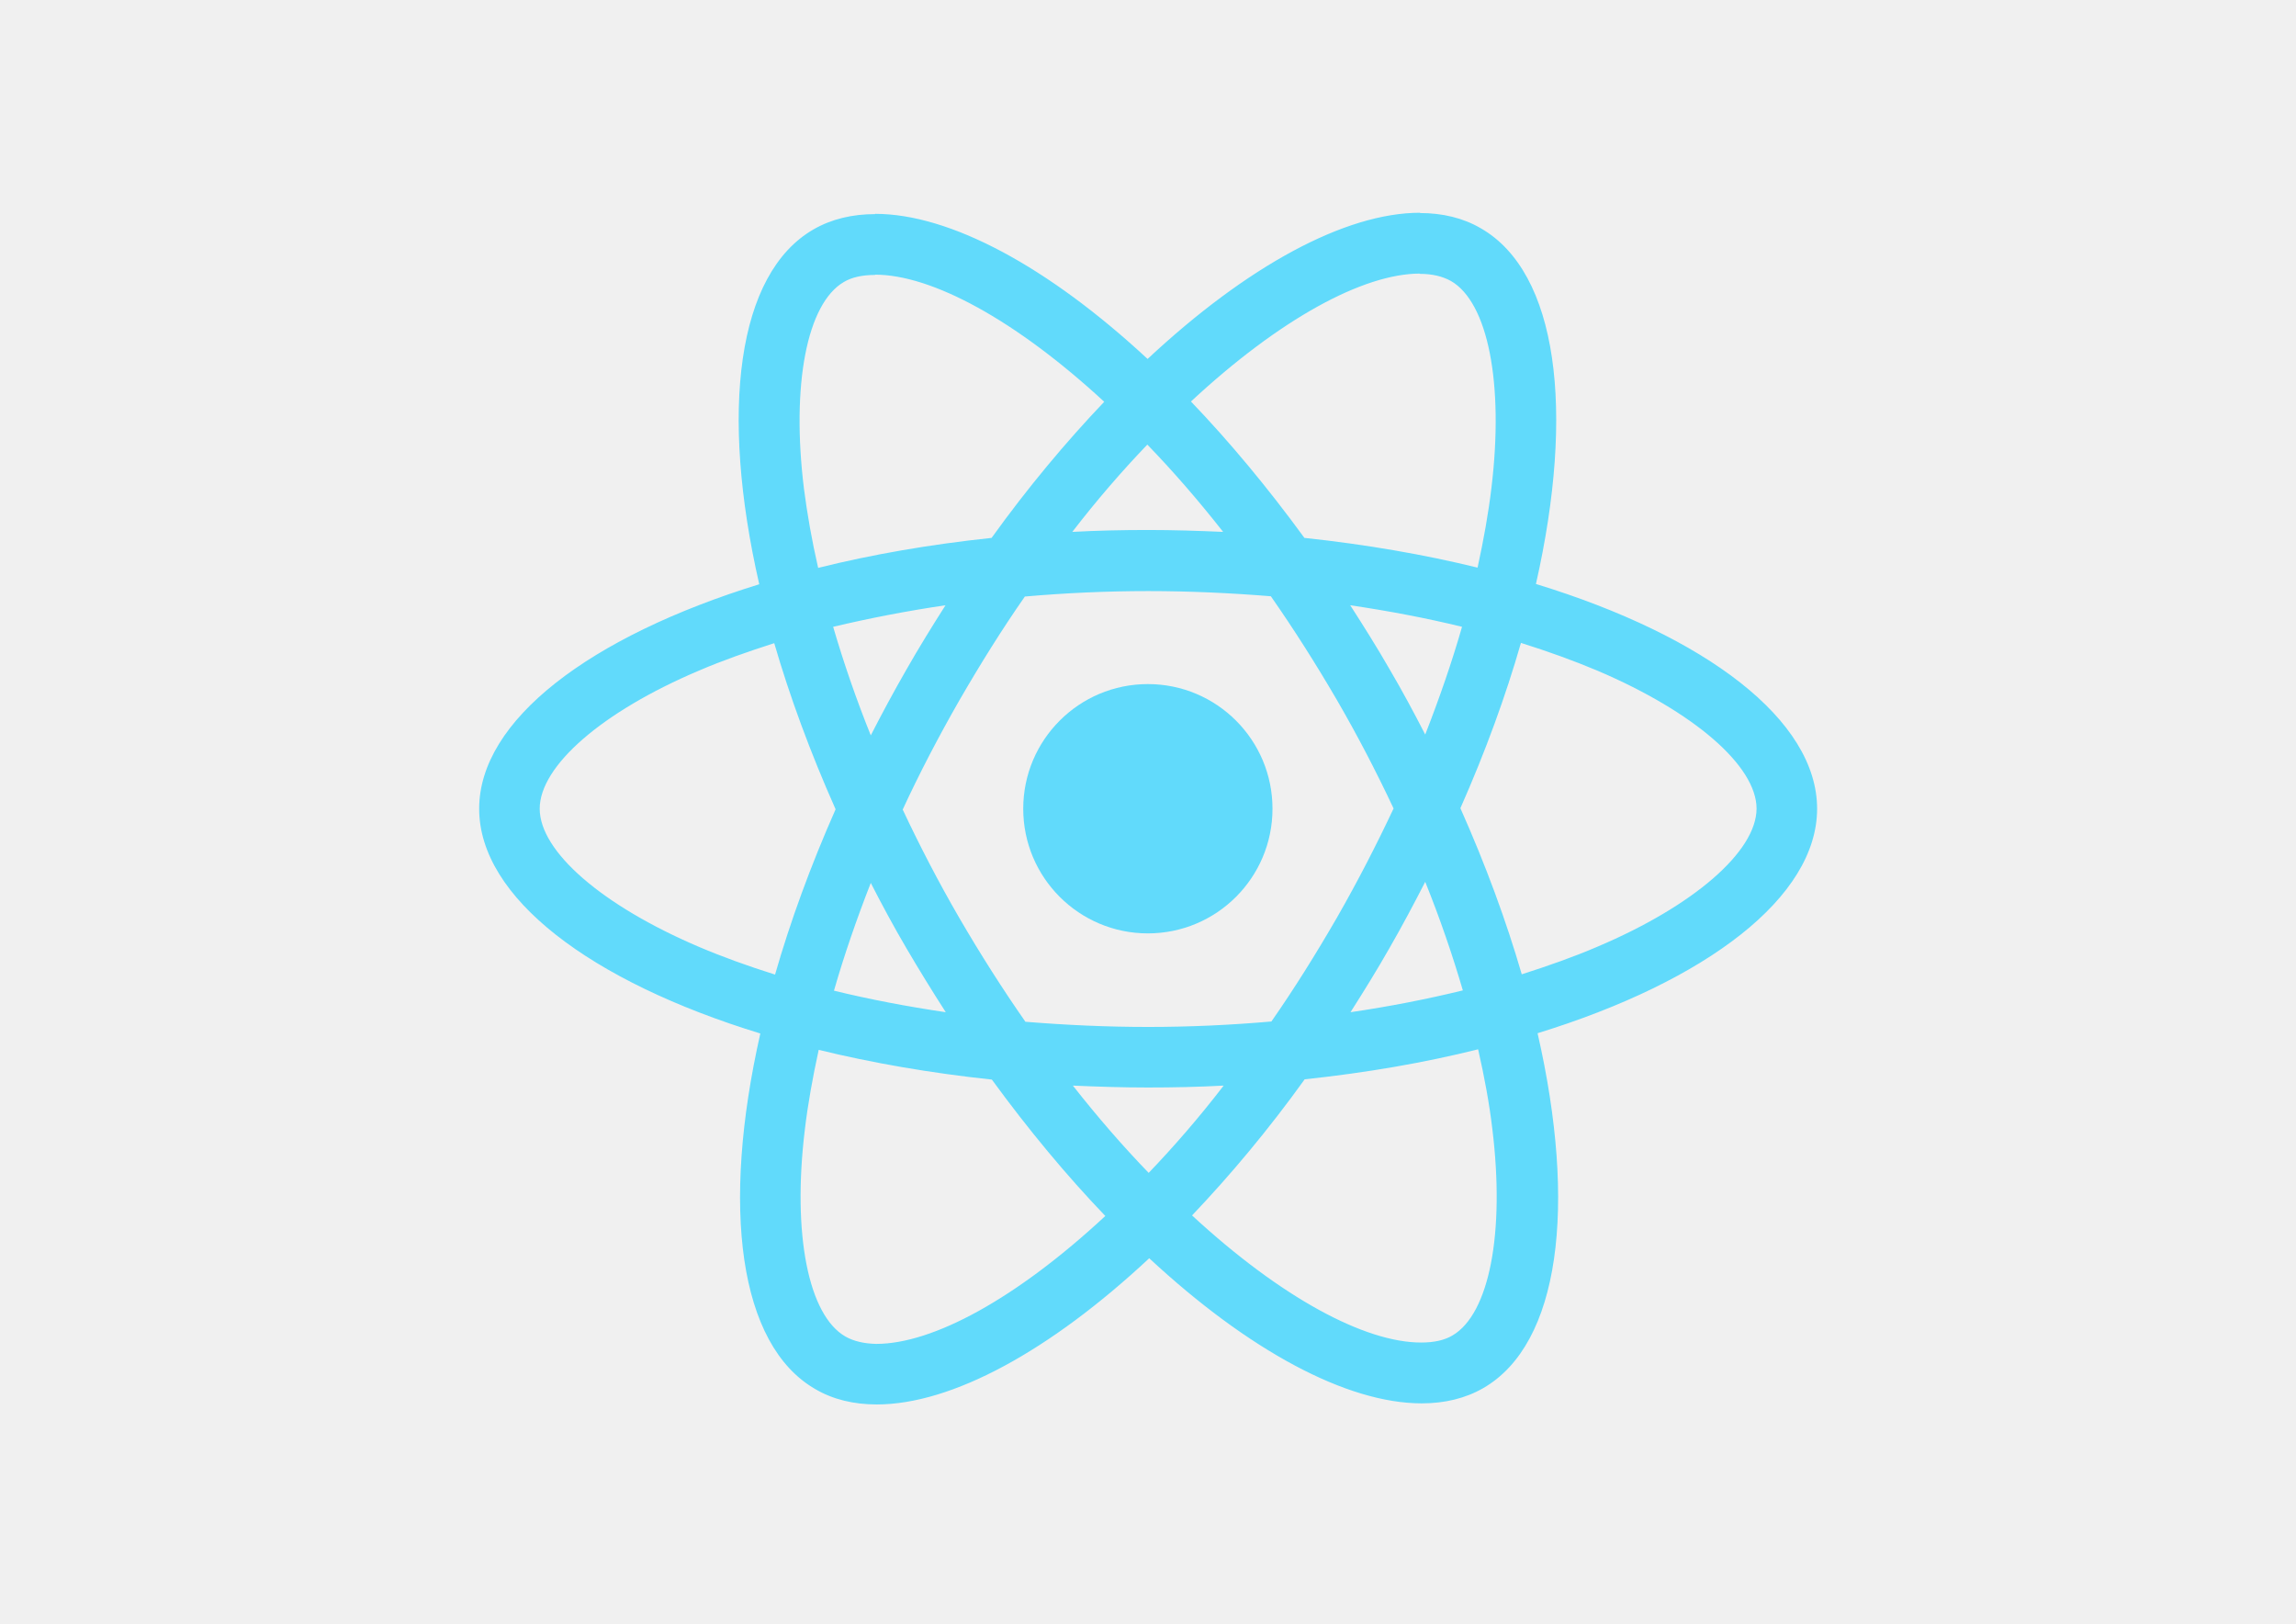
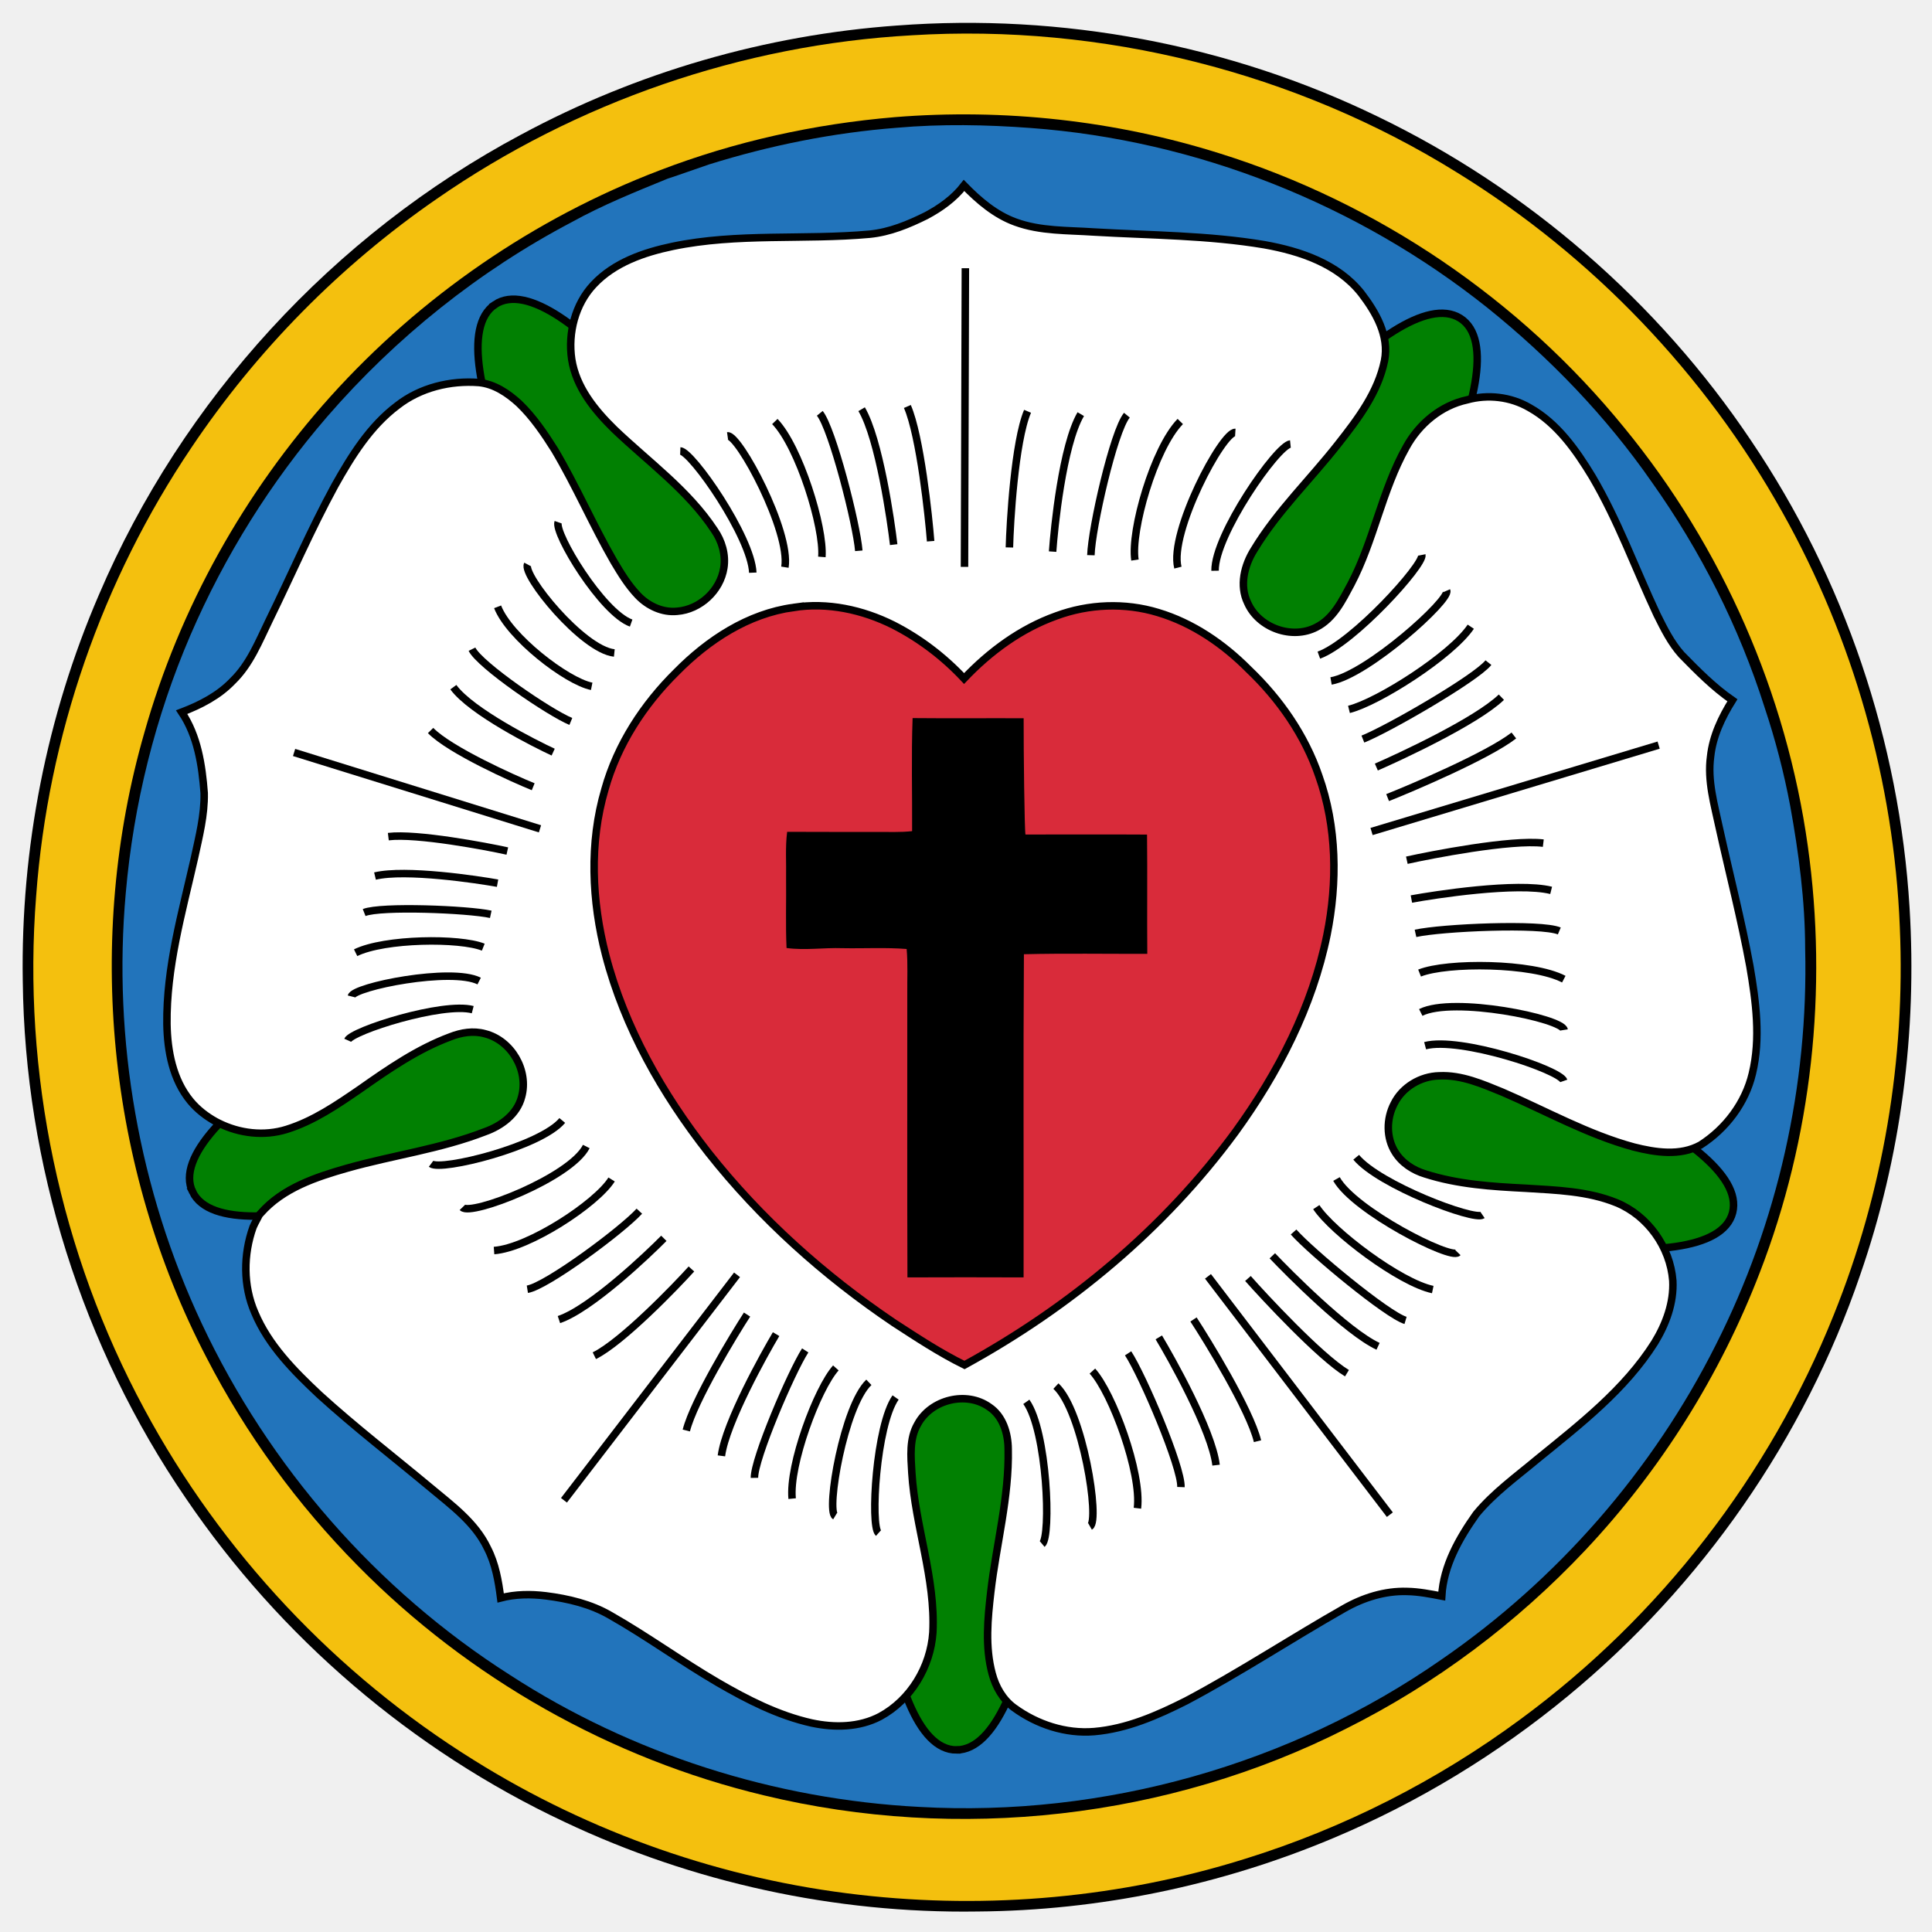
- <svg xmlns="http://www.w3.org/2000/svg" viewBox="0 0 841.9 595.3">
-   <g fill="#61DAFB">
-     <path d="M666.3 296.5c0-32.5-40.7-63.3-103.1-82.4 14.4-63.6 8-114.2-20.2-130.4-6.5-3.8-14.1-5.6-22.4-5.6v22.3c4.6 0 8.3.9 11.4 2.6 13.6 7.8 19.5 37.5 14.9 75.7-1.1 9.4-2.9 19.3-5.1 29.4-19.6-4.8-41-8.5-63.5-10.9-13.5-18.5-27.5-35.3-41.6-50 32.6-30.3 63.2-46.9 84-46.9V78c-27.5 0-63.5 19.6-99.9 53.6-36.4-33.8-72.4-53.2-99.9-53.2v22.3c20.7 0 51.4 16.5 84 46.6-14 14.7-28 31.4-41.3 49.9-22.6 2.4-44 6.1-63.6 11-2.3-10-4-19.7-5.2-29-4.7-38.2 1.1-67.9 14.6-75.8 3-1.8 6.9-2.6 11.5-2.6V78.5c-8.4 0-16 1.8-22.6 5.6-28.1 16.2-34.4 66.7-19.9 130.1-62.2 19.2-102.7 49.9-102.7 82.3 0 32.5 40.7 63.3 103.1 82.4-14.4 63.6-8 114.2 20.2 130.4 6.5 3.8 14.1 5.6 22.5 5.6 27.5 0 63.5-19.6 99.9-53.6 36.4 33.8 72.4 53.2 99.9 53.2 8.4 0 16-1.8 22.6-5.6 28.1-16.2 34.4-66.7 19.9-130.1 62-19.1 102.5-49.9 102.5-82.3zm-130.2-66.7c-3.7 12.9-8.3 26.2-13.5 39.5-4.1-8-8.4-16-13.1-24-4.6-8-9.5-15.8-14.4-23.4 14.2 2.1 27.9 4.7 41 7.9zm-45.8 106.5c-7.8 13.5-15.8 26.3-24.1 38.2-14.9 1.3-30 2-45.2 2-15.1 0-30.2-.7-45-1.9-8.3-11.9-16.4-24.6-24.2-38-7.6-13.1-14.5-26.4-20.8-39.8 6.2-13.4 13.2-26.8 20.7-39.9 7.8-13.5 15.8-26.3 24.1-38.2 14.9-1.3 30-2 45.2-2 15.1 0 30.2.7 45 1.9 8.3 11.9 16.4 24.6 24.2 38 7.6 13.1 14.5 26.4 20.8 39.8-6.3 13.4-13.2 26.8-20.7 39.9zm32.3-13c5.4 13.4 10 26.8 13.8 39.8-13.1 3.2-26.9 5.9-41.2 8 4.9-7.7 9.8-15.6 14.4-23.7 4.6-8 8.9-16.1 13-24.1zM421.2 430c-9.3-9.6-18.6-20.3-27.8-32 9 .4 18.2.7 27.5.7 9.4 0 18.7-.2 27.8-.7-9 11.7-18.3 22.4-27.5 32zm-74.4-58.9c-14.2-2.1-27.9-4.7-41-7.9 3.7-12.9 8.3-26.2 13.5-39.5 4.1 8 8.4 16 13.1 24 4.7 8 9.5 15.8 14.4 23.4zM420.7 163c9.3 9.6 18.6 20.3 27.8 32-9-.4-18.2-.7-27.5-.7-9.4 0-18.7.2-27.8.7 9-11.7 18.3-22.4 27.5-32zm-74 58.9c-4.9 7.7-9.8 15.6-14.4 23.7-4.6 8-8.9 16-13 24-5.4-13.4-10-26.8-13.8-39.8 13.1-3.1 26.9-5.8 41.2-7.9zm-90.5 125.2c-35.4-15.1-58.3-34.9-58.3-50.6 0-15.7 22.9-35.6 58.3-50.6 8.6-3.7 18-7 27.7-10.1 5.7 19.6 13.2 40 22.5 60.9-9.2 20.8-16.6 41.1-22.2 60.6-9.9-3.1-19.3-6.5-28-10.2zM310 490c-13.6-7.8-19.5-37.5-14.9-75.7 1.1-9.4 2.9-19.3 5.1-29.4 19.6 4.8 41 8.5 63.5 10.9 13.5 18.5 27.5 35.3 41.6 50-32.6 30.3-63.2 46.9-84 46.9-4.5-.1-8.3-1-11.3-2.7zm237.2-76.2c4.7 38.2-1.1 67.9-14.6 75.8-3 1.8-6.9 2.6-11.5 2.6-20.7 0-51.4-16.5-84-46.6 14-14.7 28-31.4 41.3-49.9 22.6-2.4 44-6.1 63.6-11 2.3 10.1 4.1 19.8 5.2 29.1zm38.5-66.7c-8.6 3.7-18 7-27.7 10.1-5.7-19.6-13.2-40-22.5-60.9 9.2-20.8 16.6-41.1 22.2-60.6 9.9 3.1 19.3 6.5 28.1 10.2 35.4 15.1 58.3 34.9 58.3 50.6-.1 15.7-23 35.6-58.4 50.6zM320.8 78.4z" />
-     <circle cx="420.9" cy="296.5" r="45.7" />
-     <path d="M520.5 78.1z" />
+ <svg xmlns="http://www.w3.org/2000/svg" width="1000" height="1000" version="1.1">
+   <g transform="matrix(1.1081 0 0 1.1081 -53.743 -55.272)">
+     <path d="m467.52 61.805c76.79-5.823 155.09 8.813 224.4 42.462 70.156 33.833 131.06 86.617 174.43 151.32 43.61 64.426 69.424 140.67 74.12 218.32 3.563 57.934-4.009 116.62-23.072 171.49-26.109 76.485-74.077 145.2-136.39 196.6-33.055 27.281-70.069 49.809-109.59 66.411-52.535 22.13-109.42 33.942-166.43 34.345-66.377 0.992-132.93-13.481-192.92-41.899-71.022-33.373-132.69-86.225-176.77-151.13-48.414-70.744-75.236-155.97-76.163-241.69-1.011-61.702 11.104-123.64 35.563-180.32 38.876-91.153 109.62-168.23 197.04-214.87 54.106-29.192 114.46-46.668 175.78-51.044z" />
+     <path d="m474.36 66.365c88.915-5.481 179.38 17.156 255.02 64.282 62.858 38.826 115.56 93.873 151.6 158.37 33.205 59.125 52.199 126.17 54.935 193.93 2.672 61.633-7.775 123.85-30.85 181.09-29.953 74.886-81.246 141.03-146.21 188.81-38.874 28.715-82.554 50.94-128.71 65.28-57.987 18.183-119.8 23.744-180.14 16.828-63.703-7.226-125.7-28.862-180.06-62.856-64.436-40.046-118.1-97.204-154.03-164.03-39.356-72.875-57.052-157.16-50.528-239.71 5.475-74.53 30.773-147.48 72.55-209.44 30.514-45.457 69.616-85.152 114.69-116.23 65.054-45.127 142.66-71.951 221.74-76.319z" fill="#f4c00e" />
+     <path d="m466.45 104.6c51.104-4.119 103.02 1.572 151.93 16.988 73.675 23.046 140.21 68.24 188.88 128.15 45.7 55.705 75.731 124.11 85.692 195.48 9.37 66.88 1.939 136.18-22.505 199.21-18.448 47.908-46.269 92.199-81.461 129.58-32.003 33.975-69.906 62.444-111.67 83.319-83.136 42.185-181.35 53.04-271.88 31.196-71.605-17.098-138.09-54.782-189.75-107.21-28.297-28.614-52.278-61.511-70.718-97.288-46.367-88.931-56.775-195.71-29.007-292.03 16.423-58.098 46.629-112.14 86.988-157 41.967-46.583 95.017-83.154 153.61-105.52 35.189-13.523 72.343-21.712 109.89-24.872z" />
+     <path d="m467.43 109.56c20.775-1.838 41.71-1.44 62.492 0.102 77.436 5.692 152.73 35.606 213.39 84.008 29.117 23.408 55.349 50.616 76.696 81.328 22.825 32.133 40.833 67.748 52.745 105.33 5.031 15.056 9.033 30.451 11.972 46.052 3.975 21.98 6.939 44.238 6.972 66.61 1.56 63.821-12.848 128.03-41.697 184.99-29.471 58.705-73.966 109.74-128.06 146.98-70.607 49.262-157.98 73.797-243.91 68.942-67.671-3.505-134.46-24.721-191.34-61.645-62.216-39.616-112.6-97.371-143.93-164.1-29.332-62.38-41.672-132.59-35.505-201.23 3.625-41.376 13.771-82.205 30.2-120.37 15.965-37.016 37.577-71.628 63.945-102.13 32.038-36.968 70.903-68.057 114.22-90.825 14.342-7.935 29.58-14.077 44.731-20.264 6.477-2.107 12.868-4.469 19.325-6.643 28.511-8.908 57.954-14.832 87.748-17.132z" fill="#2274bb" />
+     <g fill="none" stroke="#000" stroke-width="3.5">
+       <g fill="#018002">
+         <path d="m495.34 867.28c36.431-0.245 49.095-135.89 44.09-163.26-4.446-24.307-67.81-13.732-74.122-0.957-13.976 28.285-6.398 164.46 30.032 164.22z" />
+         <path d="m857.8 616.31c9.02-35.298-118.96-82.012-146.7-84.126-24.639-1.877-30.511 62.095-19.76 71.446 23.807 20.704 157.44 47.977 166.46 12.68z" />
+         <path d="m138.49 606.65c16.008 32.726 143.74-14.642 166.24-31.014 19.98-14.538-17.009-67.061-31.257-67.214-31.548-0.339-150.99 65.502-134.98 98.228z" />
+         <path d="m279.65 192.17c-30.191 20.392 34.431 140.32 53.764 160.33 17.169 17.771 64.056-26.142 62.232-40.274-4.04-31.291-85.805-140.45-116-120.06z" />
+         <path d="m730.58 198.54c-30.822-19.421-114.57 88.031-125.1 113.78-9.351 22.872 49.728 48.103 61.928 40.741 27.013-16.3 93.998-135.1 63.174-154.52z" />
+       </g>
+       <path d="m498.8 136.5c6.908 7.071 14.632 13.709 24.061 17.123 11.705 4.289 24.36 3.788 36.613 4.634 26.571 1.548 53.342 1.52 79.652 5.939 16.706 2.984 34.242 8.849 45.174 22.605 6.824 8.883 13.244 19.892 10.908 31.538-3.02 14.829-12.438 27.254-21.608 38.896-12.972 16.564-28.37 31.31-39.302 49.406-4.57 7.244-6.961 16.775-3.029 24.822 5.159 11.709 20.741 17.333 32.123 11.386 8.048-4.048 12.113-12.574 16.178-20.134 10.724-20.427 14.45-43.771 25.756-63.919 5.914-10.841 16.214-19.505 28.43-22.135 9.69-2.71 20.397-1.464 29.112 3.604 12.993 7.252 21.817 19.795 29.364 32.25 12.088 20.512 20.176 42.99 30.265 64.481 3.256 6.531 6.54 13.204 11.457 18.68 7.443 7.605 14.963 15.236 23.752 21.317-5.009 8.002-9.193 16.788-10.186 26.286-1.546 11.346 1.776 22.51 4.113 33.504 4.743 21.484 10.268 42.802 14.248 64.449 2.821 16.477 5.129 33.624 1.147 50.112-3.25 13.757-12.375 25.78-24.199 33.367-9.565 5.288-21.084 3.5-31.195 0.937-21.437-5.819-40.914-16.815-61.202-25.561-9.45-3.868-19.256-8.198-29.691-7.686-8.68 0.186-17.219 5.235-21.071 13.095-3.636 6.972-3.718 15.913 0.558 22.629 3.13 5.024 8.388 8.42 13.99 10.106 15.147 4.869 31.163 5.898 46.954 6.689 14.272 0.893 28.984 1.307 42.412 6.768 14.626 6.016 25.06 20.711 26.29 36.413 0.538 10.275-3.196 20.298-8.492 28.952-13.892 21.964-34.784 38.091-54.684 54.291-9.837 8.229-20.425 15.816-28.638 25.76-8.034 11.336-15.33 24.152-16.116 38.335-5.36-1.028-10.743-2.088-16.212-2.187-10.348-0.331-20.518 2.889-29.438 7.981-24.766 14.068-48.577 29.794-73.762 43.13-13.486 6.809-27.719 13.06-42.943 14.35-13.293 1.107-26.667-3.309-37.363-11.1-5.286-3.826-8.646-9.78-10.292-16-3.348-12.489-2.097-25.582-0.62-38.252 2.587-22.212 8.61-44.121 8.116-66.617-0.05-7.307-2.441-15.368-8.804-19.617-10.629-7.651-27.22-3.558-33.426 7.878-4.042 6.882-3.231 15.152-2.784 22.779 1.556 25.112 11.105 49.319 9.826 74.649-1.09 16.036-10.376 31.499-24.61 39.206-9.788 5.169-21.412 5.324-32.03 3.049-15.609-3.501-29.993-10.856-43.736-18.832-17.066-9.948-33.052-21.64-50.229-31.401-9.184-5.356-19.704-7.831-30.161-9.159-7.031-0.861-14.24-0.808-21.123 0.997-1.015-7.94-2.423-15.989-6.125-23.174-5.734-12.115-16.898-20.16-26.895-28.538-17.233-14.369-35.04-28.072-51.64-43.184-11.88-11.136-23.785-23.122-30.183-38.376-5.461-12.553-5.38-27.154-0.802-39.952 0.196-0.421 0.588-1.262 0.784-1.682 0.694-1.367 1.394-2.722 2.126-4.055 0.156-0.172 0.468-0.517 0.624-0.691 10.335-11.81 25.843-16.953 40.48-21.121 21.348-6.021 43.591-8.951 64.334-17.02 7.581-2.692 14.99-8.101 17.081-16.245 3.463-12.319-4.757-26.452-17.175-29.539-5.361-1.481-11.028-0.547-16.116 1.46-15.297 5.685-28.818 15.035-42.077 24.36-10.788 7.411-21.808 14.989-34.429 18.907-10.454 3.253-22.023 1.906-31.742-2.992-0.32-0.163-0.96-0.49-1.28-0.654-4.49-2.486-8.62-5.68-11.893-9.648-8.211-9.978-10.729-23.321-10.943-35.924-0.321-26.389 7.047-51.982 12.838-77.496 2.16-10.006 4.77-20.092 4.558-30.4-0.981-13.073-3.06-26.686-10.52-37.8 8.744-3.33 17.318-7.721 23.839-14.576 8.051-7.806 12.215-18.436 17.032-28.324 10.281-20.981 19.528-42.48 30.721-63.008 7.74-13.782 16.366-27.709 29.192-37.345 10.674-8.335 24.668-11.74 38.054-10.719 7.26 0.723 13.538 4.988 18.786 9.791 6.595 6.339 11.748 13.965 16.61 21.664 10.044 16.916 17.817 35.055 27.644 52.088 3.314 5.575 6.734 11.184 11.238 15.896 4.672 4.915 11.45 8.128 18.323 7.421 10.72-0.826 20.168-9.637 21.811-20.244 0.988-6.23-0.902-12.637-4.492-17.744-12.315-18.658-30.784-31.785-46.726-47.064-9.145-8.964-17.801-19.604-19.838-32.637-1.827-12.304 1.588-25.779 10.237-34.937 9.595-10.247 23.444-15.01 36.855-17.828 30.316-6.326 61.461-2.908 92.093-5.691 9.324-0.919 18.113-4.545 26.427-8.687 6.661-3.557 12.988-8.057 17.636-14.085z" fill="#fff" />
+       <path d="m400.13 317.38c-0.688-16.667-28.448-56.631-33.865-56.868" />
+       <path d="m415.14 314.82c2.692-16.729-21.554-62.091-26.8-61.34" />
+       <path d="m432.4 310.03c1.077-13.737-10.615-51.485-21.971-63.257" />
+       <path d="m449.65 307.16c-1.014-12.589-12.398-57.073-18.227-64.217" />
+       <path d="m483.2 302.68c-0.852-11.128-4.862-49.2-10.868-62.939" />
+       <path d="m499.02 314.67c0.07-23.25 0.34-116.25 0.41-139.5" />
+       <path d="m465.94 304.28c-1.216-10.542-6.757-49.306-14.972-63.257" />
+       <path d="m616.06 316.48c-0.265-16.683 29.004-58.579 35.194-59.208" />
+       <path d="m598.7 315.02c-4.14-16.501 20.765-63.528 26.818-63.16" />
+       <path d="m578.64 311.48c-2.101-13.632 8.907-52.152 21.168-64.724" />
+       <path d="m558.06 309.22c0.365-12.637 10.594-57.857 16.818-65.409" />
+       <path d="m520 305.6c0.273-11.168 2.463-49.455 8.472-63.6" />
+       <path d="m540.18 307.54c0.727-10.609 4.625-49.697 13.152-64.216" />
+       <path d="m664.54 355.9c16.085-5.807 49.056-42.095 48.125-46.809" />
+       <path d="m670.24 367.96c16.871-2.932 55.852-37.9 53.996-42.157" />
+       <path d="m678.61 381.24c13.61-3.378 47.868-25.21 56.898-38.622" />
+       <path d="m685.11 395.11c12.046-4.808 52.93-28.486 58.638-35.715" />
+       <path d="m696.66 422.44c10.656-4.213 46.876-19.567 58.969-29.012" />
+       <path d="m689.16 438.28c22.35-6.724 111.75-33.63 134.1-40.354" />
+       <path d="m691.4 408.17c10.008-4.343 46.575-21.224 58.4-32.627" />
+       <path d="m714.18 538.33c16.224-4.268 62.936 11.184 64.785 16.442" />
+       <path d="m712.14 522.8c15.273-7.613 66.123 2.781 66.969 8.164" />
+       <path d="m711.59 504.4c12.88-5.136 52.658-4.834 67.368 2.845" />
+       <path d="m709.69 485.86c12.404-2.739 58.562-4.739 67.172-1.123" />
+       <path d="m705.64 451.7c10.95-2.464 48.741-9.816 63.741-7.984" />
+       <path d="m707.77 469.82c10.496-1.932 49.411-7.984 65.276-4.041" />
+       <path d="m681.98 590.44c10.679 12.903 54.999 29.721 59.027 26.981" />
+       <path d="m672.78 600.6c8.294 14.78 53.394 37.797 56.696 34.363" />
+       <path d="m663.34 613.74c7.624 11.524 39.073 35.267 54.407 38.503" />
+       <path d="m652.73 625.36c8.42 9.479 43.764 38.753 52.308 41.291" />
+       <path d="m631.42 647.06c7.412 8.402 33.553 36.556 46.253 44.252" />
+       <path d="m612.75 646.07c14.159 18.555 70.798 92.769 84.955 111.32" />
+       <path d="m642.81 636.46c7.314 7.739 34.976 35.616 49.389 42.286" />
+       <path d="m527.91 704.68c9.705 13.686 11.676 62.848 7.404 66.428" />
+       <path d="m541.73 697.32c12.5 11.619 20.662 62.873 15.922 65.561" />
+       <path d="m558.76 690.32c9.34 10.251 23.052 47.591 21.04 64.063" />
+       <path d="m575.44 682.02c6.928 10.647 25.04 53.151 24.685 62.482" />
+       <path d="m605.99 666.21c6.159 9.383 26.338 42.171 29.902 56.858" />
+       <path d="m589.78 674.58c5.501 9.146 24.857 43.443 26.749 59.68" />
+       <path d="m466.83 702.65c-9.119 13.025-11.841 59.931-8.007 63.361" />
+       <path d="m454.35 695.57c-11.633 11.046-20.047 59.927-15.768 62.507" />
+       <path d="m438.93 688.84c-8.721 9.751-21.944 45.335-20.416 61.059" />
+       <path d="m424.62 680.66c-6.525 10.136-23.863 50.633-23.715 59.537" />
+       <path d="m397.45 663.92c-5.8 8.933-24.841 40.153-28.371 54.155" />
+       <path d="m392.77 645.35c-13.475 17.553-67.365 87.771-80.84 105.32" />
+       <path d="m411.02 673.06c-5.195 8.71-23.514 41.371-25.547 56.859" />
+       <path d="m311.14 573.26c-10.16 12.22-56.576 23.742-61.288 20.234" />
+       <path d="m322.36 585.42c-7.341 14.569-53.892 32.593-57.89 28.451" />
+       <path d="m334.18 600.82c-6.986 11.191-38.556 31.968-54.914 33.197" />
+       <path d="m347.14 615.62c-8.092 8.894-43.275 35.008-52.304 36.478" />
+       <path d="m371.47 642.62c-7.116 7.892-32.385 34.144-45.353 40.515" />
+       <path d="m358.58 628.3c-7.087 7.197-34.047 32.934-49.003 37.962" />
+       <path d="m269.31 521.5c-13.975-3.637-56.368 9.763-58.407 14.292" />
+       <path d="m272.32 508.13c-12.875-6.516-58.523 2.541-59.69 7.176" />
+       <path d="m274.24 492.3c-10.957-4.391-46.056-4.043-59.625 2.597" />
+       <path d="m277.74 476.96c-10.722-2.328-51.269-3.947-59.142-0.818" />
+       <path d="m285.47 447.4c-9.464-2.096-42.215-8.337-55.584-6.728" />
+       <path d="m300.73 437.03c-19.141-5.945-95.716-29.721-114.86-35.667" />
+       <path d="m280.91 462.42c-9.105-1.639-42.948-6.76-57.244-3.332" />
+       <path d="m343.31 340.92c-13.532-4.827-35.985-41.791-34.108-47.119" />
+       <path d="m335.45 354.89c-14.877-1.555-43.142-36.448-40.513-41.361" />
+       <path d="m324.88 370.47c-11.783-2.379-38.552-23.164-43.949-37.143" />
+       <path d="m315.14 386.87c-10.032-4.126-42.493-26.291-46.176-33.743" />
+       <path d="m297.56 417.37c-8.884-3.604-38.861-17-47.933-26.267" />
+       <path d="m306.89 401.2c-8.26-3.812-38.224-18.87-46.627-30.338" />
+       <path d="m419.11 333.63c15.921-2.524 32.318 1.056 46.618 8.19 12.387 6.309 23.606 14.85 33.092 25.006 12.01-12.653 26.487-23.31 43.008-29.226 15.15-5.623 32.13-6.324 47.614-1.606 16.165 4.835 30.474 14.654 42.284 26.547 14.496 13.825 26.308 30.76 32.809 49.799 8.449 23.701 8.751 49.708 3.816 74.2-6.825 33.506-22.803 64.524-42.765 92.045-33.216 45.291-77.427 81.989-126.57 108.89-11.5-5.651-22.242-12.759-32.98-19.728-32.595-21.994-62.271-48.548-86.663-79.446-21.477-27.426-39.157-58.409-47.955-92.302-6.501-25.227-7.762-52.283-0.34-77.456 5.852-20.91 18.05-39.623 33.439-54.783 14.736-14.967 33.431-27.233 54.595-30.131z" fill="#d92b3a" />
+     </g>
+     <path d="m474.78 385.3c17.288 0.172 34.579 1e-3 51.868 0.074-0.034 15.886 0.395 52.114 0.85 54.311 18.928 8e-3 37.858-0.087 56.788 0.028 0.2 18.569-0.038 37.141 0.116 55.712-19.208 0.06-38.427-0.287-57.626 0.177-0.34 50.316-0.053 100.64-0.15 150.96-18.087-0.079-36.174-0.066-54.259-2e-3 -0.164-44.186-0.031-88.374-0.069-132.56-0.075-6.948 0.312-13.911-0.298-20.841-9.978-0.78-20.001-0.187-29.998-0.38-8.71-0.294-17.42 1.088-26.103-0.079-0.489-10.892-0.089-21.8-0.216-32.699 0.148-7.19-0.421-14.418 0.497-21.572 13.94 0.078 27.882 0.035 41.824 0.044 5.515-0.036 11.05 0.255 16.547-0.364 0.087-17.6-0.404-35.22 0.229-52.806z" />
  </g>
</svg>
